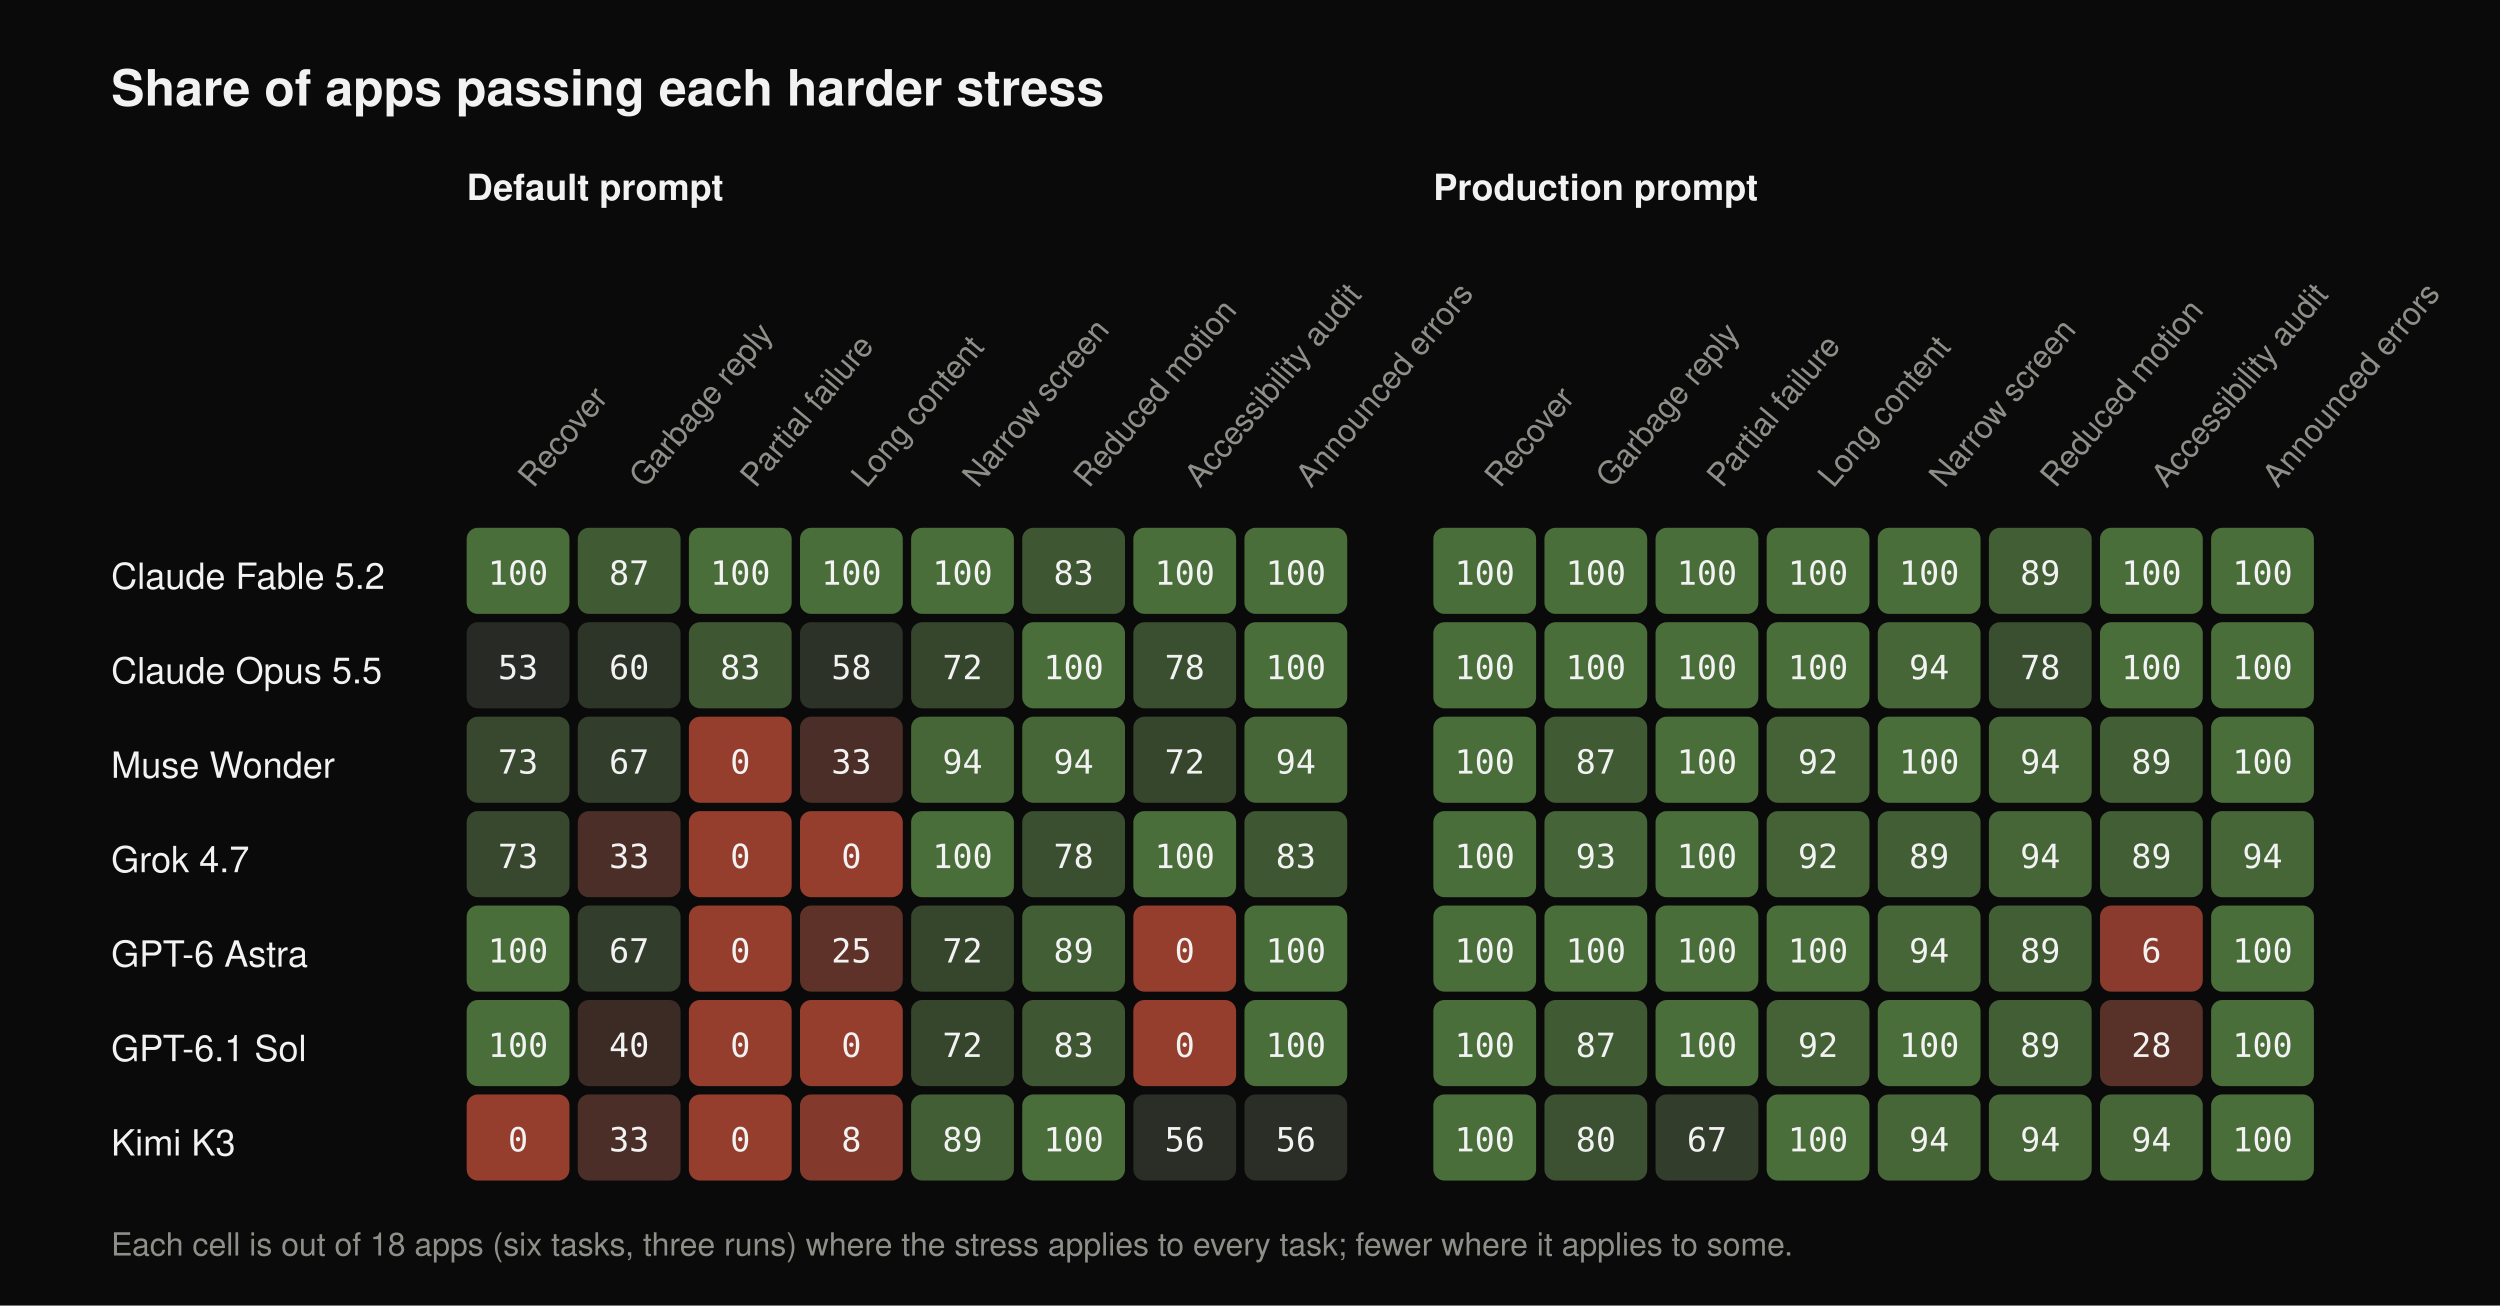
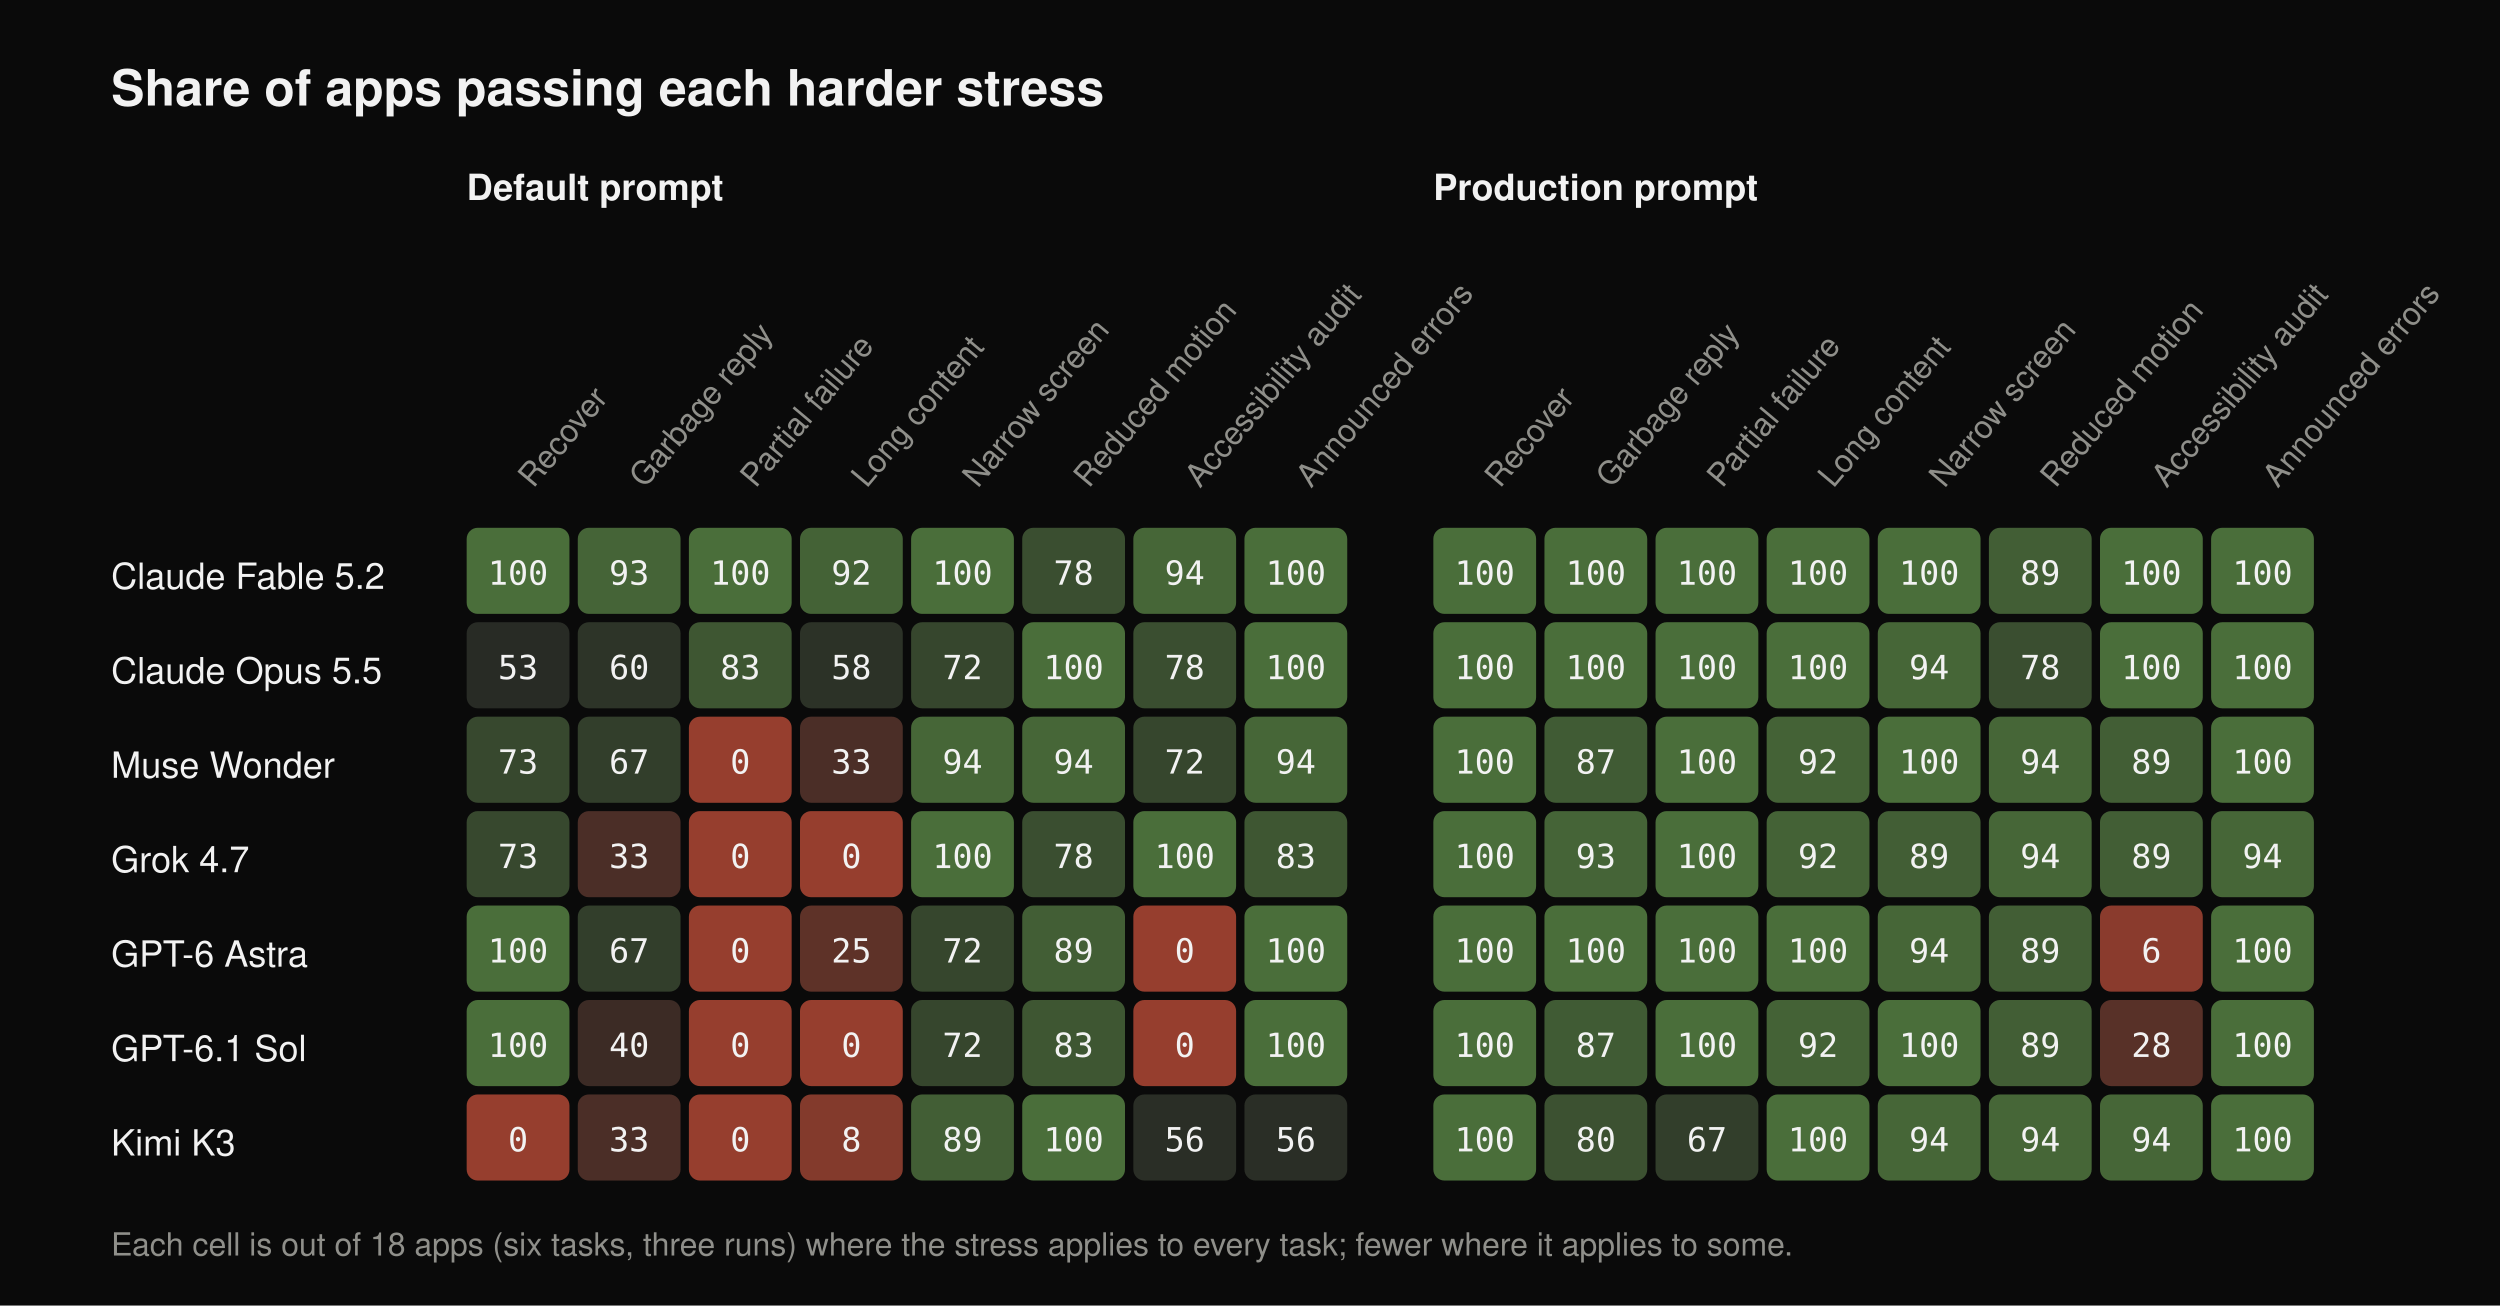
<svg xmlns="http://www.w3.org/2000/svg" viewBox="0 0 900 470" width="900" height="470">
  <rect width="900" height="470" fill="#0a0a0a" />
  <defs>
    <marker id="a" viewBox="0 0 10 10" refX="9" refY="5" markerWidth="7" markerHeight="7" orient="auto">
      <path d="M0,0 L10,5 L0,10 z" fill="#f2f2f2" />
    </marker>
    <marker id="am" viewBox="0 0 10 10" refX="9" refY="5" markerWidth="7" markerHeight="7" orient="auto">
      <path d="M0,0 L10,5 L0,10 z" fill="#8f8f8a" />
    </marker>
  </defs>
  <text x="40" y="38" font-size="18" fill="#f2f2f2" text-anchor="start" font-weight="600" font-family="ui-sans-serif,-apple-system,Helvetica,Arial,sans-serif">Share of apps passing each harder stress</text>
  <text x="168" y="72" font-size="13" fill="#f2f2f2" text-anchor="start" font-weight="600" font-family="ui-sans-serif,-apple-system,Helvetica,Arial,sans-serif">Default prompt</text>
  <text transform="translate(192.0,176) rotate(-50)" font-size="11.5" fill="#8f8f8a" font-family="ui-sans-serif,-apple-system,Helvetica,Arial,sans-serif">Recover</text>
  <text transform="translate(232.0,176) rotate(-50)" font-size="11.5" fill="#8f8f8a" font-family="ui-sans-serif,-apple-system,Helvetica,Arial,sans-serif">Garbage reply</text>
  <text transform="translate(272.0,176) rotate(-50)" font-size="11.5" fill="#8f8f8a" font-family="ui-sans-serif,-apple-system,Helvetica,Arial,sans-serif">Partial failure</text>
  <text transform="translate(312.0,176) rotate(-50)" font-size="11.5" fill="#8f8f8a" font-family="ui-sans-serif,-apple-system,Helvetica,Arial,sans-serif">Long content</text>
  <text transform="translate(352.0,176) rotate(-50)" font-size="11.5" fill="#8f8f8a" font-family="ui-sans-serif,-apple-system,Helvetica,Arial,sans-serif">Narrow screen</text>
  <text transform="translate(392.0,176) rotate(-50)" font-size="11.5" fill="#8f8f8a" font-family="ui-sans-serif,-apple-system,Helvetica,Arial,sans-serif">Reduced motion</text>
  <text transform="translate(432.0,176) rotate(-50)" font-size="11.5" fill="#8f8f8a" font-family="ui-sans-serif,-apple-system,Helvetica,Arial,sans-serif">Accessibility audit</text>
  <text transform="translate(472.0,176) rotate(-50)" font-size="11.5" fill="#8f8f8a" font-family="ui-sans-serif,-apple-system,Helvetica,Arial,sans-serif">Announced errors</text>
  <text x="40" y="212" font-size="13" fill="#f2f2f2" text-anchor="start" font-weight="500" font-family="ui-sans-serif,-apple-system,Helvetica,Arial,sans-serif">Claude Fable 5.2</text>
  <rect x="168" y="190" width="37" height="31" rx="4" fill="#4a6e3a" />
  <text x="186.5" y="210.5" font-size="12" fill="#f2f2f2" text-anchor="middle" font-weight="400" font-family="ui-monospace,SFMono-Regular,Menlo,monospace">100</text>
-   <rect x="208" y="190" width="37" height="31" rx="4" fill="#405b34" />
-   <text x="226.5" y="210.5" font-size="12" fill="#f2f2f2" text-anchor="middle" font-weight="400" font-family="ui-monospace,SFMono-Regular,Menlo,monospace">87</text>
+   <rect x="208" y="190" width="37" height="31" rx="4" fill="#456437" />
+   <text x="226.5" y="210.5" font-size="12" fill="#f2f2f2" text-anchor="middle" font-weight="400" font-family="ui-monospace,SFMono-Regular,Menlo,monospace">93</text>
  <rect x="248" y="190" width="37" height="31" rx="4" fill="#4a6e3a" />
  <text x="266.5" y="210.5" font-size="12" fill="#f2f2f2" text-anchor="middle" font-weight="400" font-family="ui-monospace,SFMono-Regular,Menlo,monospace">100</text>
-   <rect x="288" y="190" width="37" height="31" rx="4" fill="#4a6e3a" />
-   <text x="306.5" y="210.5" font-size="12" fill="#f2f2f2" text-anchor="middle" font-weight="400" font-family="ui-monospace,SFMono-Regular,Menlo,monospace">100</text>
+   <rect x="288" y="190" width="37" height="31" rx="4" fill="#446236" />
+   <text x="306.5" y="210.5" font-size="12" fill="#f2f2f2" text-anchor="middle" font-weight="400" font-family="ui-monospace,SFMono-Regular,Menlo,monospace">92</text>
  <rect x="328" y="190" width="37" height="31" rx="4" fill="#4a6e3a" />
  <text x="346.5" y="210.5" font-size="12" fill="#f2f2f2" text-anchor="middle" font-weight="400" font-family="ui-monospace,SFMono-Regular,Menlo,monospace">100</text>
-   <rect x="368" y="190" width="37" height="31" rx="4" fill="#3e5632" />
-   <text x="386.5" y="210.5" font-size="12" fill="#f2f2f2" text-anchor="middle" font-weight="400" font-family="ui-monospace,SFMono-Regular,Menlo,monospace">83</text>
-   <rect x="408" y="190" width="37" height="31" rx="4" fill="#4a6e3a" />
-   <text x="426.5" y="210.5" font-size="12" fill="#f2f2f2" text-anchor="middle" font-weight="400" font-family="ui-monospace,SFMono-Regular,Menlo,monospace">100</text>
+   <rect x="368" y="190" width="37" height="31" rx="4" fill="#3a4e30" />
+   <text x="386.5" y="210.5" font-size="12" fill="#f2f2f2" text-anchor="middle" font-weight="400" font-family="ui-monospace,SFMono-Regular,Menlo,monospace">78</text>
+   <rect x="408" y="190" width="37" height="31" rx="4" fill="#466637" />
+   <text x="426.5" y="210.5" font-size="12" fill="#f2f2f2" text-anchor="middle" font-weight="400" font-family="ui-monospace,SFMono-Regular,Menlo,monospace">94</text>
  <rect x="448" y="190" width="37" height="31" rx="4" fill="#4a6e3a" />
  <text x="466.5" y="210.5" font-size="12" fill="#f2f2f2" text-anchor="middle" font-weight="400" font-family="ui-monospace,SFMono-Regular,Menlo,monospace">100</text>
  <text x="40" y="246" font-size="13" fill="#f2f2f2" text-anchor="start" font-weight="500" font-family="ui-sans-serif,-apple-system,Helvetica,Arial,sans-serif">Claude Opus 5.5</text>
  <rect x="168" y="224" width="37" height="31" rx="4" fill="#282b25" />
  <text x="186.5" y="244.5" font-size="12" fill="#f2f2f2" text-anchor="middle" font-weight="400" font-family="ui-monospace,SFMono-Regular,Menlo,monospace">53</text>
  <rect x="208" y="224" width="37" height="31" rx="4" fill="#2d3428" />
  <text x="226.5" y="244.5" font-size="12" fill="#f2f2f2" text-anchor="middle" font-weight="400" font-family="ui-monospace,SFMono-Regular,Menlo,monospace">60</text>
  <rect x="248" y="224" width="37" height="31" rx="4" fill="#3e5632" />
  <text x="266.5" y="244.5" font-size="12" fill="#f2f2f2" text-anchor="middle" font-weight="400" font-family="ui-monospace,SFMono-Regular,Menlo,monospace">83</text>
  <rect x="288" y="224" width="37" height="31" rx="4" fill="#2c3227" />
  <text x="306.5" y="244.5" font-size="12" fill="#f2f2f2" text-anchor="middle" font-weight="400" font-family="ui-monospace,SFMono-Regular,Menlo,monospace">58</text>
  <rect x="328" y="224" width="37" height="31" rx="4" fill="#36462d" />
  <text x="346.5" y="244.5" font-size="12" fill="#f2f2f2" text-anchor="middle" font-weight="400" font-family="ui-monospace,SFMono-Regular,Menlo,monospace">72</text>
  <rect x="368" y="224" width="37" height="31" rx="4" fill="#4a6e3a" />
  <text x="386.5" y="244.5" font-size="12" fill="#f2f2f2" text-anchor="middle" font-weight="400" font-family="ui-monospace,SFMono-Regular,Menlo,monospace">100</text>
  <rect x="408" y="224" width="37" height="31" rx="4" fill="#3a4e30" />
  <text x="426.5" y="244.5" font-size="12" fill="#f2f2f2" text-anchor="middle" font-weight="400" font-family="ui-monospace,SFMono-Regular,Menlo,monospace">78</text>
  <rect x="448" y="224" width="37" height="31" rx="4" fill="#4a6e3a" />
  <text x="466.5" y="244.5" font-size="12" fill="#f2f2f2" text-anchor="middle" font-weight="400" font-family="ui-monospace,SFMono-Regular,Menlo,monospace">100</text>
  <text x="40" y="280" font-size="13" fill="#f2f2f2" text-anchor="start" font-weight="500" font-family="ui-sans-serif,-apple-system,Helvetica,Arial,sans-serif">Muse Wonder</text>
  <rect x="168" y="258" width="37" height="31" rx="4" fill="#37482e" />
  <text x="186.5" y="278.5" font-size="12" fill="#f2f2f2" text-anchor="middle" font-weight="400" font-family="ui-monospace,SFMono-Regular,Menlo,monospace">73</text>
  <rect x="208" y="258" width="37" height="31" rx="4" fill="#323e2b" />
  <text x="226.5" y="278.5" font-size="12" fill="#f2f2f2" text-anchor="middle" font-weight="400" font-family="ui-monospace,SFMono-Regular,Menlo,monospace">67</text>
  <rect x="248" y="258" width="37" height="31" rx="4" fill="#963e2e" />
  <text x="266.5" y="278.5" font-size="12" fill="#f2f2f2" text-anchor="middle" font-weight="400" font-family="ui-monospace,SFMono-Regular,Menlo,monospace">0</text>
  <rect x="288" y="258" width="37" height="31" rx="4" fill="#4b2e27" />
  <text x="306.5" y="278.5" font-size="12" fill="#f2f2f2" text-anchor="middle" font-weight="400" font-family="ui-monospace,SFMono-Regular,Menlo,monospace">33</text>
  <rect x="328" y="258" width="37" height="31" rx="4" fill="#466637" />
  <text x="346.5" y="278.5" font-size="12" fill="#f2f2f2" text-anchor="middle" font-weight="400" font-family="ui-monospace,SFMono-Regular,Menlo,monospace">94</text>
  <rect x="368" y="258" width="37" height="31" rx="4" fill="#466637" />
  <text x="386.5" y="278.5" font-size="12" fill="#f2f2f2" text-anchor="middle" font-weight="400" font-family="ui-monospace,SFMono-Regular,Menlo,monospace">94</text>
  <rect x="408" y="258" width="37" height="31" rx="4" fill="#36462d" />
  <text x="426.5" y="278.5" font-size="12" fill="#f2f2f2" text-anchor="middle" font-weight="400" font-family="ui-monospace,SFMono-Regular,Menlo,monospace">72</text>
  <rect x="448" y="258" width="37" height="31" rx="4" fill="#466637" />
  <text x="466.5" y="278.5" font-size="12" fill="#f2f2f2" text-anchor="middle" font-weight="400" font-family="ui-monospace,SFMono-Regular,Menlo,monospace">94</text>
  <text x="40" y="314" font-size="13" fill="#f2f2f2" text-anchor="start" font-weight="500" font-family="ui-sans-serif,-apple-system,Helvetica,Arial,sans-serif">Grok 4.7</text>
  <rect x="168" y="292" width="37" height="31" rx="4" fill="#37482e" />
  <text x="186.5" y="312.5" font-size="12" fill="#f2f2f2" text-anchor="middle" font-weight="400" font-family="ui-monospace,SFMono-Regular,Menlo,monospace">73</text>
  <rect x="208" y="292" width="37" height="31" rx="4" fill="#4b2e27" />
  <text x="226.5" y="312.5" font-size="12" fill="#f2f2f2" text-anchor="middle" font-weight="400" font-family="ui-monospace,SFMono-Regular,Menlo,monospace">33</text>
  <rect x="248" y="292" width="37" height="31" rx="4" fill="#963e2e" />
  <text x="266.5" y="312.5" font-size="12" fill="#f2f2f2" text-anchor="middle" font-weight="400" font-family="ui-monospace,SFMono-Regular,Menlo,monospace">0</text>
  <rect x="288" y="292" width="37" height="31" rx="4" fill="#963e2e" />
  <text x="306.5" y="312.5" font-size="12" fill="#f2f2f2" text-anchor="middle" font-weight="400" font-family="ui-monospace,SFMono-Regular,Menlo,monospace">0</text>
  <rect x="328" y="292" width="37" height="31" rx="4" fill="#4a6e3a" />
  <text x="346.5" y="312.5" font-size="12" fill="#f2f2f2" text-anchor="middle" font-weight="400" font-family="ui-monospace,SFMono-Regular,Menlo,monospace">100</text>
  <rect x="368" y="292" width="37" height="31" rx="4" fill="#3a4e30" />
  <text x="386.5" y="312.5" font-size="12" fill="#f2f2f2" text-anchor="middle" font-weight="400" font-family="ui-monospace,SFMono-Regular,Menlo,monospace">78</text>
  <rect x="408" y="292" width="37" height="31" rx="4" fill="#4a6e3a" />
  <text x="426.5" y="312.5" font-size="12" fill="#f2f2f2" text-anchor="middle" font-weight="400" font-family="ui-monospace,SFMono-Regular,Menlo,monospace">100</text>
  <rect x="448" y="292" width="37" height="31" rx="4" fill="#3e5632" />
  <text x="466.5" y="312.5" font-size="12" fill="#f2f2f2" text-anchor="middle" font-weight="400" font-family="ui-monospace,SFMono-Regular,Menlo,monospace">83</text>
  <text x="40" y="348" font-size="13" fill="#f2f2f2" text-anchor="start" font-weight="500" font-family="ui-sans-serif,-apple-system,Helvetica,Arial,sans-serif">GPT-6 Astra</text>
  <rect x="168" y="326" width="37" height="31" rx="4" fill="#4a6e3a" />
  <text x="186.5" y="346.5" font-size="12" fill="#f2f2f2" text-anchor="middle" font-weight="400" font-family="ui-monospace,SFMono-Regular,Menlo,monospace">100</text>
  <rect x="208" y="326" width="37" height="31" rx="4" fill="#323e2b" />
  <text x="226.5" y="346.5" font-size="12" fill="#f2f2f2" text-anchor="middle" font-weight="400" font-family="ui-monospace,SFMono-Regular,Menlo,monospace">67</text>
  <rect x="248" y="326" width="37" height="31" rx="4" fill="#963e2e" />
  <text x="266.5" y="346.5" font-size="12" fill="#f2f2f2" text-anchor="middle" font-weight="400" font-family="ui-monospace,SFMono-Regular,Menlo,monospace">0</text>
  <rect x="288" y="326" width="37" height="31" rx="4" fill="#5e3228" />
  <text x="306.5" y="346.5" font-size="12" fill="#f2f2f2" text-anchor="middle" font-weight="400" font-family="ui-monospace,SFMono-Regular,Menlo,monospace">25</text>
  <rect x="328" y="326" width="37" height="31" rx="4" fill="#36462d" />
  <text x="346.5" y="346.5" font-size="12" fill="#f2f2f2" text-anchor="middle" font-weight="400" font-family="ui-monospace,SFMono-Regular,Menlo,monospace">72</text>
  <rect x="368" y="326" width="37" height="31" rx="4" fill="#425e35" />
  <text x="386.5" y="346.5" font-size="12" fill="#f2f2f2" text-anchor="middle" font-weight="400" font-family="ui-monospace,SFMono-Regular,Menlo,monospace">89</text>
  <rect x="408" y="326" width="37" height="31" rx="4" fill="#963e2e" />
  <text x="426.5" y="346.5" font-size="12" fill="#f2f2f2" text-anchor="middle" font-weight="400" font-family="ui-monospace,SFMono-Regular,Menlo,monospace">0</text>
  <rect x="448" y="326" width="37" height="31" rx="4" fill="#4a6e3a" />
  <text x="466.5" y="346.5" font-size="12" fill="#f2f2f2" text-anchor="middle" font-weight="400" font-family="ui-monospace,SFMono-Regular,Menlo,monospace">100</text>
  <text x="40" y="382" font-size="13" fill="#f2f2f2" text-anchor="start" font-weight="500" font-family="ui-sans-serif,-apple-system,Helvetica,Arial,sans-serif">GPT-6.1 Sol</text>
  <rect x="168" y="360" width="37" height="31" rx="4" fill="#4a6e3a" />
  <text x="186.5" y="380.5" font-size="12" fill="#f2f2f2" text-anchor="middle" font-weight="400" font-family="ui-monospace,SFMono-Regular,Menlo,monospace">100</text>
  <rect x="208" y="360" width="37" height="31" rx="4" fill="#3c2b25" />
  <text x="226.5" y="380.5" font-size="12" fill="#f2f2f2" text-anchor="middle" font-weight="400" font-family="ui-monospace,SFMono-Regular,Menlo,monospace">40</text>
  <rect x="248" y="360" width="37" height="31" rx="4" fill="#963e2e" />
  <text x="266.5" y="380.5" font-size="12" fill="#f2f2f2" text-anchor="middle" font-weight="400" font-family="ui-monospace,SFMono-Regular,Menlo,monospace">0</text>
  <rect x="288" y="360" width="37" height="31" rx="4" fill="#963e2e" />
  <text x="306.5" y="380.5" font-size="12" fill="#f2f2f2" text-anchor="middle" font-weight="400" font-family="ui-monospace,SFMono-Regular,Menlo,monospace">0</text>
  <rect x="328" y="360" width="37" height="31" rx="4" fill="#36462d" />
  <text x="346.5" y="380.5" font-size="12" fill="#f2f2f2" text-anchor="middle" font-weight="400" font-family="ui-monospace,SFMono-Regular,Menlo,monospace">72</text>
  <rect x="368" y="360" width="37" height="31" rx="4" fill="#3e5632" />
  <text x="386.5" y="380.5" font-size="12" fill="#f2f2f2" text-anchor="middle" font-weight="400" font-family="ui-monospace,SFMono-Regular,Menlo,monospace">83</text>
  <rect x="408" y="360" width="37" height="31" rx="4" fill="#963e2e" />
  <text x="426.5" y="380.5" font-size="12" fill="#f2f2f2" text-anchor="middle" font-weight="400" font-family="ui-monospace,SFMono-Regular,Menlo,monospace">0</text>
  <rect x="448" y="360" width="37" height="31" rx="4" fill="#4a6e3a" />
  <text x="466.5" y="380.5" font-size="12" fill="#f2f2f2" text-anchor="middle" font-weight="400" font-family="ui-monospace,SFMono-Regular,Menlo,monospace">100</text>
  <text x="40" y="416" font-size="13" fill="#f2f2f2" text-anchor="start" font-weight="500" font-family="ui-sans-serif,-apple-system,Helvetica,Arial,sans-serif">Kimi K3</text>
  <rect x="168" y="394" width="37" height="31" rx="4" fill="#963e2e" />
  <text x="186.5" y="414.5" font-size="12" fill="#f2f2f2" text-anchor="middle" font-weight="400" font-family="ui-monospace,SFMono-Regular,Menlo,monospace">0</text>
  <rect x="208" y="394" width="37" height="31" rx="4" fill="#4b2e27" />
  <text x="226.5" y="414.5" font-size="12" fill="#f2f2f2" text-anchor="middle" font-weight="400" font-family="ui-monospace,SFMono-Regular,Menlo,monospace">33</text>
  <rect x="248" y="394" width="37" height="31" rx="4" fill="#963e2e" />
  <text x="266.5" y="414.5" font-size="12" fill="#f2f2f2" text-anchor="middle" font-weight="400" font-family="ui-monospace,SFMono-Regular,Menlo,monospace">0</text>
  <rect x="288" y="394" width="37" height="31" rx="4" fill="#833a2c" />
  <text x="306.5" y="414.5" font-size="12" fill="#f2f2f2" text-anchor="middle" font-weight="400" font-family="ui-monospace,SFMono-Regular,Menlo,monospace">8</text>
  <rect x="328" y="394" width="37" height="31" rx="4" fill="#425e35" />
  <text x="346.5" y="414.5" font-size="12" fill="#f2f2f2" text-anchor="middle" font-weight="400" font-family="ui-monospace,SFMono-Regular,Menlo,monospace">89</text>
  <rect x="368" y="394" width="37" height="31" rx="4" fill="#4a6e3a" />
  <text x="386.5" y="414.5" font-size="12" fill="#f2f2f2" text-anchor="middle" font-weight="400" font-family="ui-monospace,SFMono-Regular,Menlo,monospace">100</text>
  <rect x="408" y="394" width="37" height="31" rx="4" fill="#2a2e26" />
  <text x="426.5" y="414.5" font-size="12" fill="#f2f2f2" text-anchor="middle" font-weight="400" font-family="ui-monospace,SFMono-Regular,Menlo,monospace">56</text>
  <rect x="448" y="394" width="37" height="31" rx="4" fill="#2a2e26" />
  <text x="466.5" y="414.5" font-size="12" fill="#f2f2f2" text-anchor="middle" font-weight="400" font-family="ui-monospace,SFMono-Regular,Menlo,monospace">56</text>
  <text x="516" y="72" font-size="13" fill="#f2f2f2" text-anchor="start" font-weight="600" font-family="ui-sans-serif,-apple-system,Helvetica,Arial,sans-serif">Production prompt</text>
  <text transform="translate(540.0,176) rotate(-50)" font-size="11.5" fill="#8f8f8a" font-family="ui-sans-serif,-apple-system,Helvetica,Arial,sans-serif">Recover</text>
  <text transform="translate(580.0,176) rotate(-50)" font-size="11.5" fill="#8f8f8a" font-family="ui-sans-serif,-apple-system,Helvetica,Arial,sans-serif">Garbage reply</text>
  <text transform="translate(620.0,176) rotate(-50)" font-size="11.5" fill="#8f8f8a" font-family="ui-sans-serif,-apple-system,Helvetica,Arial,sans-serif">Partial failure</text>
  <text transform="translate(660.0,176) rotate(-50)" font-size="11.5" fill="#8f8f8a" font-family="ui-sans-serif,-apple-system,Helvetica,Arial,sans-serif">Long content</text>
  <text transform="translate(700.0,176) rotate(-50)" font-size="11.5" fill="#8f8f8a" font-family="ui-sans-serif,-apple-system,Helvetica,Arial,sans-serif">Narrow screen</text>
  <text transform="translate(740.0,176) rotate(-50)" font-size="11.5" fill="#8f8f8a" font-family="ui-sans-serif,-apple-system,Helvetica,Arial,sans-serif">Reduced motion</text>
  <text transform="translate(780.0,176) rotate(-50)" font-size="11.5" fill="#8f8f8a" font-family="ui-sans-serif,-apple-system,Helvetica,Arial,sans-serif">Accessibility audit</text>
  <text transform="translate(820.0,176) rotate(-50)" font-size="11.5" fill="#8f8f8a" font-family="ui-sans-serif,-apple-system,Helvetica,Arial,sans-serif">Announced errors</text>
  <rect x="516" y="190" width="37" height="31" rx="4" fill="#4a6e3a" />
  <text x="534.5" y="210.5" font-size="12" fill="#f2f2f2" text-anchor="middle" font-weight="400" font-family="ui-monospace,SFMono-Regular,Menlo,monospace">100</text>
  <rect x="556" y="190" width="37" height="31" rx="4" fill="#4a6e3a" />
  <text x="574.5" y="210.5" font-size="12" fill="#f2f2f2" text-anchor="middle" font-weight="400" font-family="ui-monospace,SFMono-Regular,Menlo,monospace">100</text>
  <rect x="596" y="190" width="37" height="31" rx="4" fill="#4a6e3a" />
  <text x="614.5" y="210.5" font-size="12" fill="#f2f2f2" text-anchor="middle" font-weight="400" font-family="ui-monospace,SFMono-Regular,Menlo,monospace">100</text>
  <rect x="636" y="190" width="37" height="31" rx="4" fill="#4a6e3a" />
  <text x="654.5" y="210.5" font-size="12" fill="#f2f2f2" text-anchor="middle" font-weight="400" font-family="ui-monospace,SFMono-Regular,Menlo,monospace">100</text>
  <rect x="676" y="190" width="37" height="31" rx="4" fill="#4a6e3a" />
  <text x="694.5" y="210.5" font-size="12" fill="#f2f2f2" text-anchor="middle" font-weight="400" font-family="ui-monospace,SFMono-Regular,Menlo,monospace">100</text>
  <rect x="716" y="190" width="37" height="31" rx="4" fill="#425e35" />
  <text x="734.5" y="210.5" font-size="12" fill="#f2f2f2" text-anchor="middle" font-weight="400" font-family="ui-monospace,SFMono-Regular,Menlo,monospace">89</text>
  <rect x="756" y="190" width="37" height="31" rx="4" fill="#4a6e3a" />
  <text x="774.5" y="210.5" font-size="12" fill="#f2f2f2" text-anchor="middle" font-weight="400" font-family="ui-monospace,SFMono-Regular,Menlo,monospace">100</text>
  <rect x="796" y="190" width="37" height="31" rx="4" fill="#4a6e3a" />
  <text x="814.5" y="210.5" font-size="12" fill="#f2f2f2" text-anchor="middle" font-weight="400" font-family="ui-monospace,SFMono-Regular,Menlo,monospace">100</text>
  <rect x="516" y="224" width="37" height="31" rx="4" fill="#4a6e3a" />
  <text x="534.5" y="244.5" font-size="12" fill="#f2f2f2" text-anchor="middle" font-weight="400" font-family="ui-monospace,SFMono-Regular,Menlo,monospace">100</text>
  <rect x="556" y="224" width="37" height="31" rx="4" fill="#4a6e3a" />
  <text x="574.5" y="244.5" font-size="12" fill="#f2f2f2" text-anchor="middle" font-weight="400" font-family="ui-monospace,SFMono-Regular,Menlo,monospace">100</text>
  <rect x="596" y="224" width="37" height="31" rx="4" fill="#4a6e3a" />
  <text x="614.5" y="244.5" font-size="12" fill="#f2f2f2" text-anchor="middle" font-weight="400" font-family="ui-monospace,SFMono-Regular,Menlo,monospace">100</text>
  <rect x="636" y="224" width="37" height="31" rx="4" fill="#4a6e3a" />
  <text x="654.5" y="244.5" font-size="12" fill="#f2f2f2" text-anchor="middle" font-weight="400" font-family="ui-monospace,SFMono-Regular,Menlo,monospace">100</text>
  <rect x="676" y="224" width="37" height="31" rx="4" fill="#466637" />
  <text x="694.5" y="244.5" font-size="12" fill="#f2f2f2" text-anchor="middle" font-weight="400" font-family="ui-monospace,SFMono-Regular,Menlo,monospace">94</text>
  <rect x="716" y="224" width="37" height="31" rx="4" fill="#3a4e30" />
  <text x="734.5" y="244.5" font-size="12" fill="#f2f2f2" text-anchor="middle" font-weight="400" font-family="ui-monospace,SFMono-Regular,Menlo,monospace">78</text>
  <rect x="756" y="224" width="37" height="31" rx="4" fill="#4a6e3a" />
  <text x="774.5" y="244.5" font-size="12" fill="#f2f2f2" text-anchor="middle" font-weight="400" font-family="ui-monospace,SFMono-Regular,Menlo,monospace">100</text>
  <rect x="796" y="224" width="37" height="31" rx="4" fill="#4a6e3a" />
  <text x="814.5" y="244.5" font-size="12" fill="#f2f2f2" text-anchor="middle" font-weight="400" font-family="ui-monospace,SFMono-Regular,Menlo,monospace">100</text>
  <rect x="516" y="258" width="37" height="31" rx="4" fill="#4a6e3a" />
  <text x="534.5" y="278.5" font-size="12" fill="#f2f2f2" text-anchor="middle" font-weight="400" font-family="ui-monospace,SFMono-Regular,Menlo,monospace">100</text>
  <rect x="556" y="258" width="37" height="31" rx="4" fill="#405b34" />
  <text x="574.5" y="278.5" font-size="12" fill="#f2f2f2" text-anchor="middle" font-weight="400" font-family="ui-monospace,SFMono-Regular,Menlo,monospace">87</text>
  <rect x="596" y="258" width="37" height="31" rx="4" fill="#4a6e3a" />
  <text x="614.5" y="278.5" font-size="12" fill="#f2f2f2" text-anchor="middle" font-weight="400" font-family="ui-monospace,SFMono-Regular,Menlo,monospace">100</text>
  <rect x="636" y="258" width="37" height="31" rx="4" fill="#446236" />
  <text x="654.5" y="278.5" font-size="12" fill="#f2f2f2" text-anchor="middle" font-weight="400" font-family="ui-monospace,SFMono-Regular,Menlo,monospace">92</text>
  <rect x="676" y="258" width="37" height="31" rx="4" fill="#4a6e3a" />
  <text x="694.5" y="278.5" font-size="12" fill="#f2f2f2" text-anchor="middle" font-weight="400" font-family="ui-monospace,SFMono-Regular,Menlo,monospace">100</text>
  <rect x="716" y="258" width="37" height="31" rx="4" fill="#466637" />
  <text x="734.5" y="278.5" font-size="12" fill="#f2f2f2" text-anchor="middle" font-weight="400" font-family="ui-monospace,SFMono-Regular,Menlo,monospace">94</text>
  <rect x="756" y="258" width="37" height="31" rx="4" fill="#425e35" />
  <text x="774.5" y="278.5" font-size="12" fill="#f2f2f2" text-anchor="middle" font-weight="400" font-family="ui-monospace,SFMono-Regular,Menlo,monospace">89</text>
  <rect x="796" y="258" width="37" height="31" rx="4" fill="#4a6e3a" />
  <text x="814.5" y="278.5" font-size="12" fill="#f2f2f2" text-anchor="middle" font-weight="400" font-family="ui-monospace,SFMono-Regular,Menlo,monospace">100</text>
  <rect x="516" y="292" width="37" height="31" rx="4" fill="#4a6e3a" />
  <text x="534.5" y="312.5" font-size="12" fill="#f2f2f2" text-anchor="middle" font-weight="400" font-family="ui-monospace,SFMono-Regular,Menlo,monospace">100</text>
  <rect x="556" y="292" width="37" height="31" rx="4" fill="#456437" />
  <text x="574.5" y="312.5" font-size="12" fill="#f2f2f2" text-anchor="middle" font-weight="400" font-family="ui-monospace,SFMono-Regular,Menlo,monospace">93</text>
  <rect x="596" y="292" width="37" height="31" rx="4" fill="#4a6e3a" />
  <text x="614.5" y="312.5" font-size="12" fill="#f2f2f2" text-anchor="middle" font-weight="400" font-family="ui-monospace,SFMono-Regular,Menlo,monospace">100</text>
  <rect x="636" y="292" width="37" height="31" rx="4" fill="#446236" />
  <text x="654.5" y="312.5" font-size="12" fill="#f2f2f2" text-anchor="middle" font-weight="400" font-family="ui-monospace,SFMono-Regular,Menlo,monospace">92</text>
  <rect x="676" y="292" width="37" height="31" rx="4" fill="#425e35" />
  <text x="694.5" y="312.5" font-size="12" fill="#f2f2f2" text-anchor="middle" font-weight="400" font-family="ui-monospace,SFMono-Regular,Menlo,monospace">89</text>
  <rect x="716" y="292" width="37" height="31" rx="4" fill="#466637" />
  <text x="734.5" y="312.5" font-size="12" fill="#f2f2f2" text-anchor="middle" font-weight="400" font-family="ui-monospace,SFMono-Regular,Menlo,monospace">94</text>
  <rect x="756" y="292" width="37" height="31" rx="4" fill="#425e35" />
  <text x="774.5" y="312.5" font-size="12" fill="#f2f2f2" text-anchor="middle" font-weight="400" font-family="ui-monospace,SFMono-Regular,Menlo,monospace">89</text>
  <rect x="796" y="292" width="37" height="31" rx="4" fill="#466637" />
  <text x="814.5" y="312.5" font-size="12" fill="#f2f2f2" text-anchor="middle" font-weight="400" font-family="ui-monospace,SFMono-Regular,Menlo,monospace">94</text>
  <rect x="516" y="326" width="37" height="31" rx="4" fill="#4a6e3a" />
  <text x="534.5" y="346.5" font-size="12" fill="#f2f2f2" text-anchor="middle" font-weight="400" font-family="ui-monospace,SFMono-Regular,Menlo,monospace">100</text>
  <rect x="556" y="326" width="37" height="31" rx="4" fill="#4a6e3a" />
  <text x="574.5" y="346.5" font-size="12" fill="#f2f2f2" text-anchor="middle" font-weight="400" font-family="ui-monospace,SFMono-Regular,Menlo,monospace">100</text>
  <rect x="596" y="326" width="37" height="31" rx="4" fill="#4a6e3a" />
  <text x="614.5" y="346.5" font-size="12" fill="#f2f2f2" text-anchor="middle" font-weight="400" font-family="ui-monospace,SFMono-Regular,Menlo,monospace">100</text>
  <rect x="636" y="326" width="37" height="31" rx="4" fill="#4a6e3a" />
  <text x="654.5" y="346.5" font-size="12" fill="#f2f2f2" text-anchor="middle" font-weight="400" font-family="ui-monospace,SFMono-Regular,Menlo,monospace">100</text>
  <rect x="676" y="326" width="37" height="31" rx="4" fill="#466637" />
  <text x="694.5" y="346.5" font-size="12" fill="#f2f2f2" text-anchor="middle" font-weight="400" font-family="ui-monospace,SFMono-Regular,Menlo,monospace">94</text>
  <rect x="716" y="326" width="37" height="31" rx="4" fill="#425e35" />
  <text x="734.5" y="346.5" font-size="12" fill="#f2f2f2" text-anchor="middle" font-weight="400" font-family="ui-monospace,SFMono-Regular,Menlo,monospace">89</text>
  <rect x="756" y="326" width="37" height="31" rx="4" fill="#8a3b2d" />
  <text x="774.5" y="346.5" font-size="12" fill="#f2f2f2" text-anchor="middle" font-weight="400" font-family="ui-monospace,SFMono-Regular,Menlo,monospace">6</text>
  <rect x="796" y="326" width="37" height="31" rx="4" fill="#4a6e3a" />
  <text x="814.5" y="346.5" font-size="12" fill="#f2f2f2" text-anchor="middle" font-weight="400" font-family="ui-monospace,SFMono-Regular,Menlo,monospace">100</text>
  <rect x="516" y="360" width="37" height="31" rx="4" fill="#4a6e3a" />
  <text x="534.5" y="380.5" font-size="12" fill="#f2f2f2" text-anchor="middle" font-weight="400" font-family="ui-monospace,SFMono-Regular,Menlo,monospace">100</text>
  <rect x="556" y="360" width="37" height="31" rx="4" fill="#405b34" />
  <text x="574.5" y="380.5" font-size="12" fill="#f2f2f2" text-anchor="middle" font-weight="400" font-family="ui-monospace,SFMono-Regular,Menlo,monospace">87</text>
  <rect x="596" y="360" width="37" height="31" rx="4" fill="#4a6e3a" />
  <text x="614.5" y="380.5" font-size="12" fill="#f2f2f2" text-anchor="middle" font-weight="400" font-family="ui-monospace,SFMono-Regular,Menlo,monospace">100</text>
  <rect x="636" y="360" width="37" height="31" rx="4" fill="#446236" />
  <text x="654.5" y="380.5" font-size="12" fill="#f2f2f2" text-anchor="middle" font-weight="400" font-family="ui-monospace,SFMono-Regular,Menlo,monospace">92</text>
  <rect x="676" y="360" width="37" height="31" rx="4" fill="#4a6e3a" />
  <text x="694.5" y="380.5" font-size="12" fill="#f2f2f2" text-anchor="middle" font-weight="400" font-family="ui-monospace,SFMono-Regular,Menlo,monospace">100</text>
  <rect x="716" y="360" width="37" height="31" rx="4" fill="#425e35" />
  <text x="734.5" y="380.5" font-size="12" fill="#f2f2f2" text-anchor="middle" font-weight="400" font-family="ui-monospace,SFMono-Regular,Menlo,monospace">89</text>
  <rect x="756" y="360" width="37" height="31" rx="4" fill="#583128" />
  <text x="774.5" y="380.5" font-size="12" fill="#f2f2f2" text-anchor="middle" font-weight="400" font-family="ui-monospace,SFMono-Regular,Menlo,monospace">28</text>
  <rect x="796" y="360" width="37" height="31" rx="4" fill="#4a6e3a" />
  <text x="814.5" y="380.5" font-size="12" fill="#f2f2f2" text-anchor="middle" font-weight="400" font-family="ui-monospace,SFMono-Regular,Menlo,monospace">100</text>
  <rect x="516" y="394" width="37" height="31" rx="4" fill="#4a6e3a" />
  <text x="534.5" y="414.5" font-size="12" fill="#f2f2f2" text-anchor="middle" font-weight="400" font-family="ui-monospace,SFMono-Regular,Menlo,monospace">100</text>
  <rect x="556" y="394" width="37" height="31" rx="4" fill="#3c5131" />
  <text x="574.5" y="414.5" font-size="12" fill="#f2f2f2" text-anchor="middle" font-weight="400" font-family="ui-monospace,SFMono-Regular,Menlo,monospace">80</text>
  <rect x="596" y="394" width="37" height="31" rx="4" fill="#323e2b" />
  <text x="614.5" y="414.5" font-size="12" fill="#f2f2f2" text-anchor="middle" font-weight="400" font-family="ui-monospace,SFMono-Regular,Menlo,monospace">67</text>
  <rect x="636" y="394" width="37" height="31" rx="4" fill="#4a6e3a" />
  <text x="654.5" y="414.5" font-size="12" fill="#f2f2f2" text-anchor="middle" font-weight="400" font-family="ui-monospace,SFMono-Regular,Menlo,monospace">100</text>
  <rect x="676" y="394" width="37" height="31" rx="4" fill="#466637" />
  <text x="694.5" y="414.5" font-size="12" fill="#f2f2f2" text-anchor="middle" font-weight="400" font-family="ui-monospace,SFMono-Regular,Menlo,monospace">94</text>
  <rect x="716" y="394" width="37" height="31" rx="4" fill="#466637" />
  <text x="734.5" y="414.5" font-size="12" fill="#f2f2f2" text-anchor="middle" font-weight="400" font-family="ui-monospace,SFMono-Regular,Menlo,monospace">94</text>
  <rect x="756" y="394" width="37" height="31" rx="4" fill="#466637" />
  <text x="774.5" y="414.5" font-size="12" fill="#f2f2f2" text-anchor="middle" font-weight="400" font-family="ui-monospace,SFMono-Regular,Menlo,monospace">94</text>
  <rect x="796" y="394" width="37" height="31" rx="4" fill="#4a6e3a" />
  <text x="814.5" y="414.5" font-size="12" fill="#f2f2f2" text-anchor="middle" font-weight="400" font-family="ui-monospace,SFMono-Regular,Menlo,monospace">100</text>
  <text x="40" y="452" font-size="11.5" fill="#8f8f8a" text-anchor="start" font-weight="400" font-family="ui-sans-serif,-apple-system,Helvetica,Arial,sans-serif">Each cell is out of 18 apps (six tasks, three runs) where the stress applies to every task; fewer where it applies to some.</text>
</svg>
